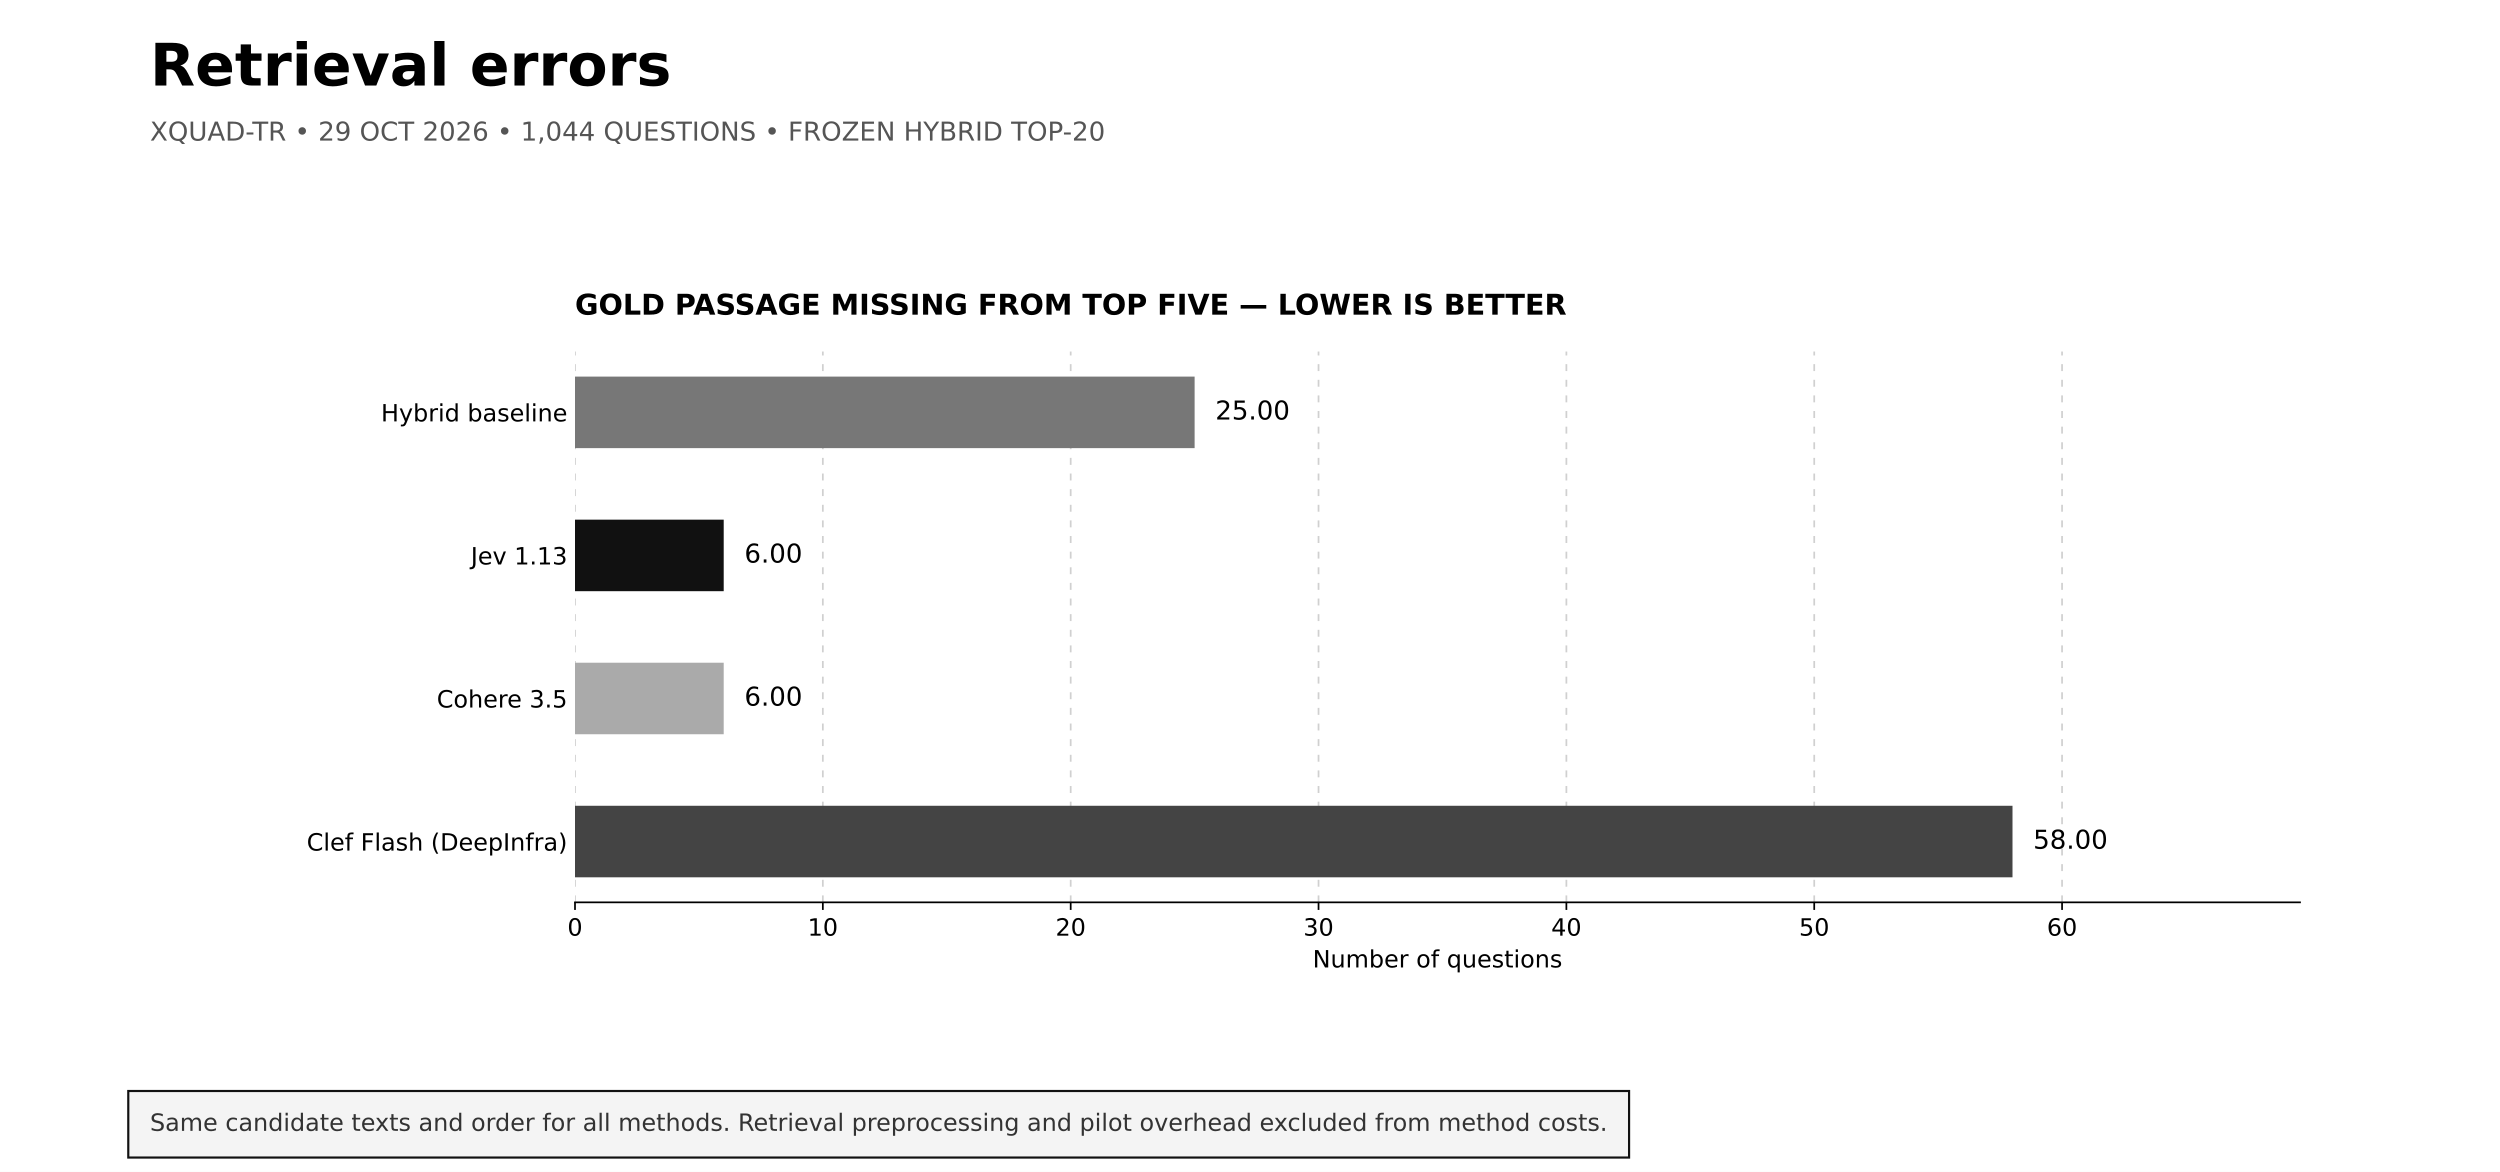
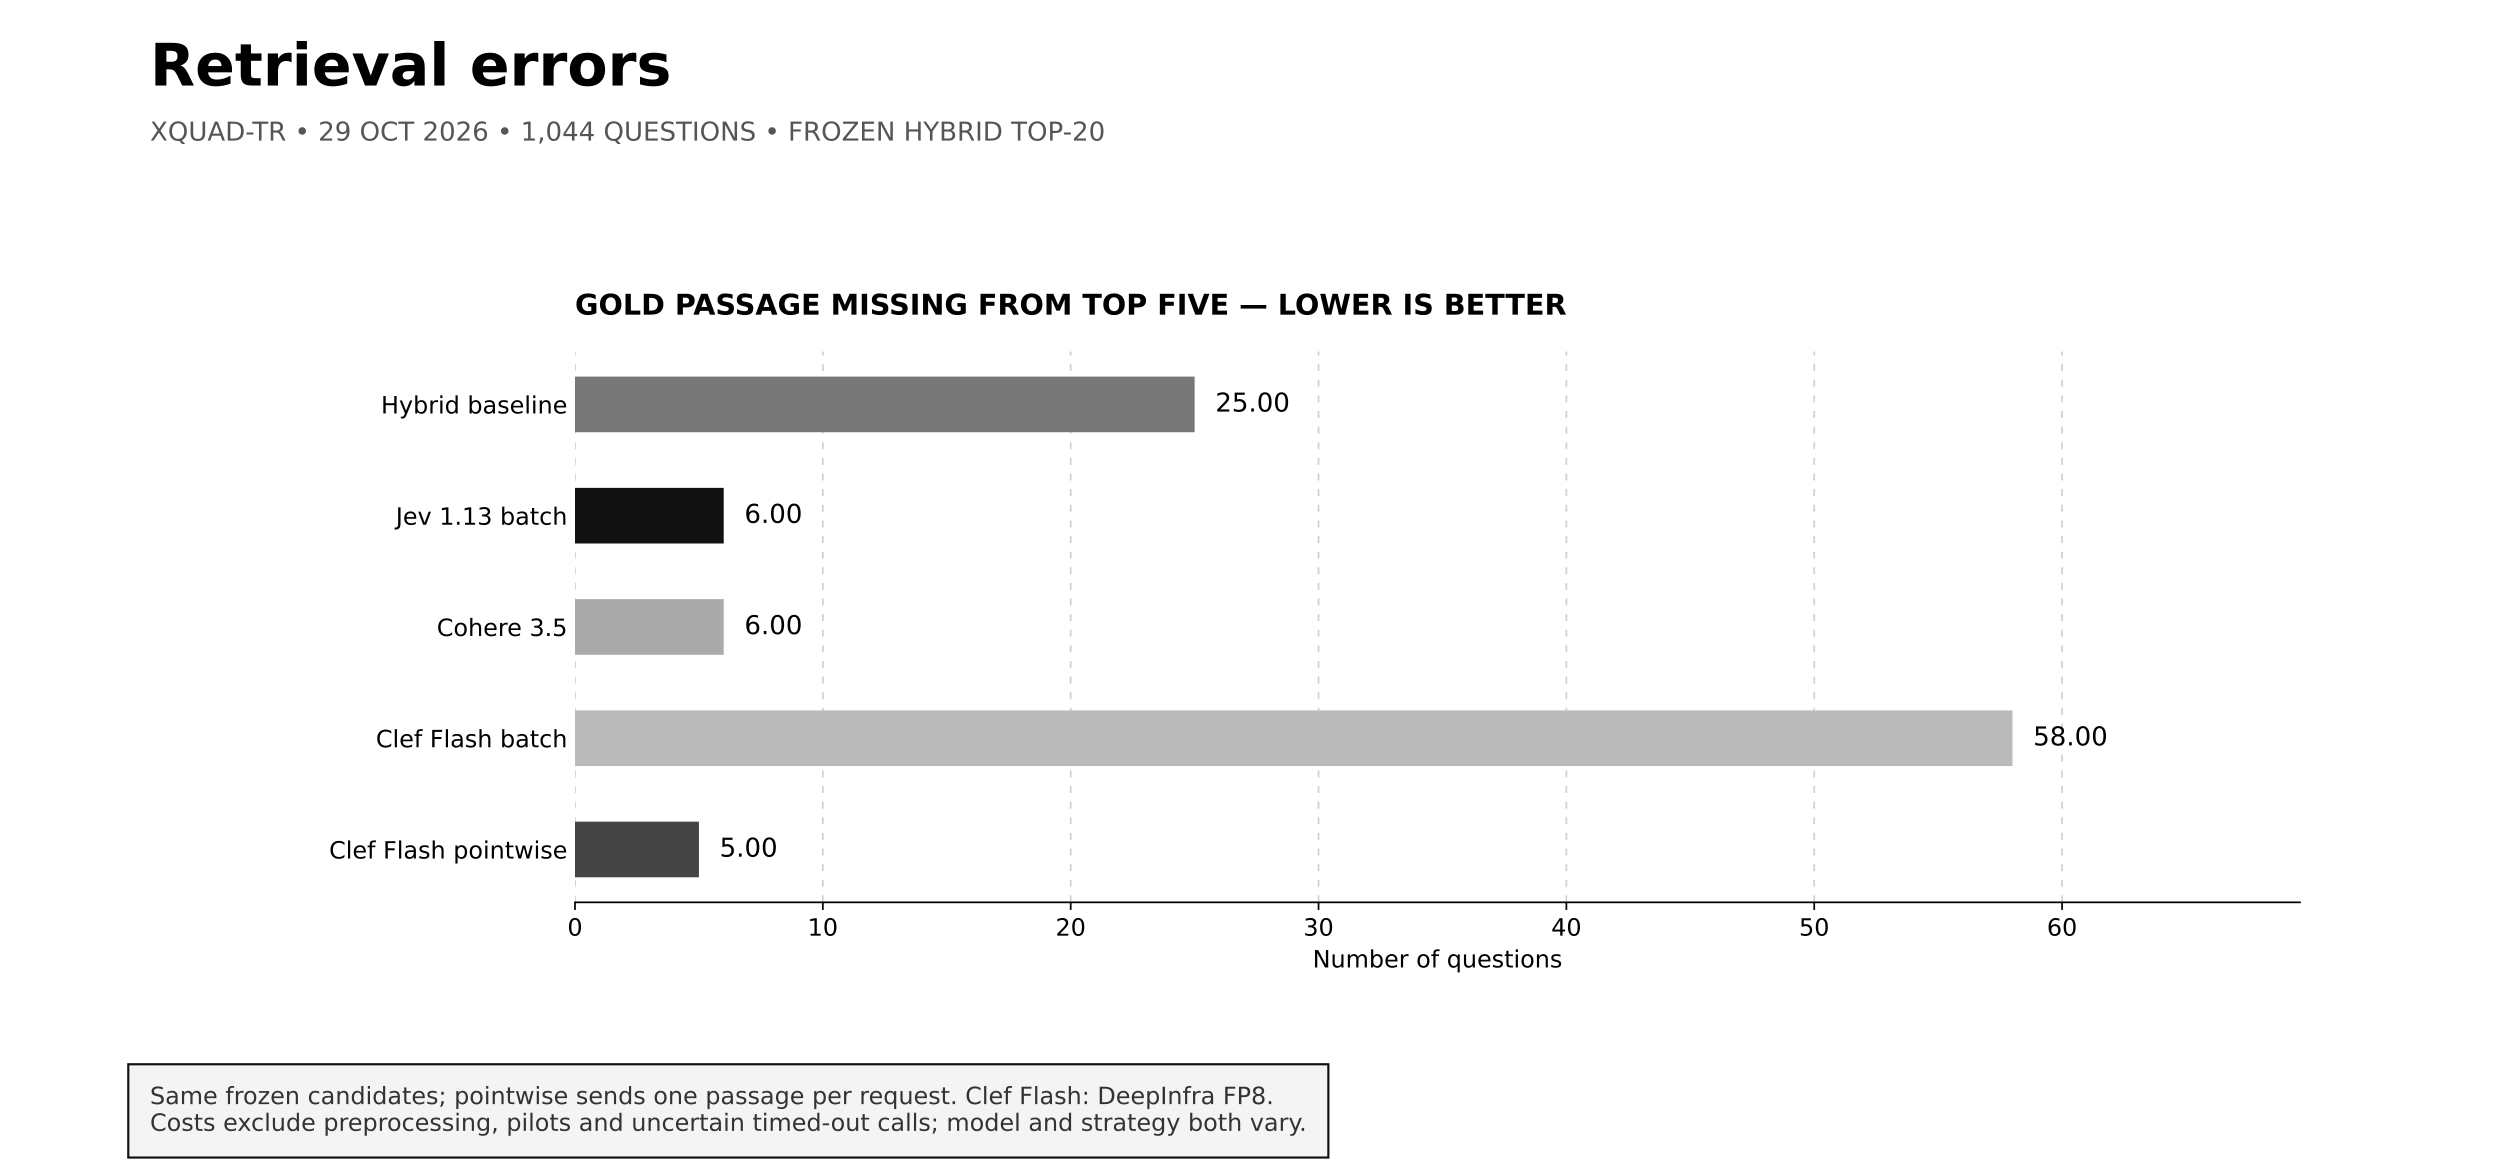
<svg xmlns="http://www.w3.org/2000/svg" xmlns:xlink="http://www.w3.org/1999/xlink" width="1152pt" height="540pt" viewBox="0 0 1152 540" version="1.1">
  <defs>
    <style type="text/css">*{stroke-linejoin: round; stroke-linecap: butt}</style>
  </defs>
  <g id="figure_1">
    <g id="patch_1">
      <path d="M 0 540 L 1152 540 L 1152 0 L 0 0 z " style="fill: #ffffff" />
    </g>
    <g id="axes_1">
      <g id="patch_2">
        <path d="M 264.96 415.8 L 1059.84 415.8 L 1059.84 162 L 264.96 162 z " style="fill: #ffffff" />
      </g>
      <g id="matplotlib.axis_1">
        <g id="xtick_1">
          <g id="line2d_1">
            <path d="M 264.96 415.8 L 264.96 162 " clip-path="url(#pfc490dd623)" style="fill: none; stroke-dasharray: 3.2,4; stroke-dashoffset: 0; stroke: #d0d0d0; stroke-width: 0.8" />
          </g>
          <g id="line2d_2">
            <defs>
              <path id="m28c843591a" d="M 0 0 L 0 3.5 " style="stroke: #000000; stroke-width: 0.8" />
            </defs>
            <g>
              <use xlink:href="#m28c843591a" x="264.96" y="415.8" style="stroke: #000000; stroke-width: 0.8" />
            </g>
          </g>
          <g id="text_1">
            <text style="font-size: 11px; font-family: 'DejaVu Sans'; text-anchor: middle" x="264.96" y="431.158" transform="rotate(-0 264.96 431.1583)">0</text>
          </g>
        </g>
        <g id="xtick_2">
          <g id="line2d_3">
            <path d="M 379.167 415.8 L 379.167 162 " clip-path="url(#pfc490dd623)" style="fill: none; stroke-dasharray: 3.2,4; stroke-dashoffset: 0; stroke: #d0d0d0; stroke-width: 0.8" />
          </g>
          <g id="line2d_4">
            <g>
              <use xlink:href="#m28c843591a" x="379.167" y="415.8" style="stroke: #000000; stroke-width: 0.8" />
            </g>
          </g>
          <g id="text_2">
            <text style="font-size: 11px; font-family: 'DejaVu Sans'; text-anchor: middle" x="379.167" y="431.158" transform="rotate(-0 379.1669 431.1583)">10</text>
          </g>
        </g>
        <g id="xtick_3">
          <g id="line2d_5">
            <path d="M 493.374 415.8 L 493.374 162 " clip-path="url(#pfc490dd623)" style="fill: none; stroke-dasharray: 3.2,4; stroke-dashoffset: 0; stroke: #d0d0d0; stroke-width: 0.8" />
          </g>
          <g id="line2d_6">
            <g>
              <use xlink:href="#m28c843591a" x="493.374" y="415.8" style="stroke: #000000; stroke-width: 0.8" />
            </g>
          </g>
          <g id="text_3">
            <text style="font-size: 11px; font-family: 'DejaVu Sans'; text-anchor: middle" x="493.374" y="431.158" transform="rotate(-0 493.3738 431.1583)">20</text>
          </g>
        </g>
        <g id="xtick_4">
          <g id="line2d_7">
            <path d="M 607.581 415.8 L 607.581 162 " clip-path="url(#pfc490dd623)" style="fill: none; stroke-dasharray: 3.2,4; stroke-dashoffset: 0; stroke: #d0d0d0; stroke-width: 0.8" />
          </g>
          <g id="line2d_8">
            <g>
              <use xlink:href="#m28c843591a" x="607.581" y="415.8" style="stroke: #000000; stroke-width: 0.8" />
            </g>
          </g>
          <g id="text_4">
            <text style="font-size: 11px; font-family: 'DejaVu Sans'; text-anchor: middle" x="607.581" y="431.158" transform="rotate(-0 607.5807 431.1583)">30</text>
          </g>
        </g>
        <g id="xtick_5">
          <g id="line2d_9">
            <path d="M 721.788 415.8 L 721.788 162 " clip-path="url(#pfc490dd623)" style="fill: none; stroke-dasharray: 3.2,4; stroke-dashoffset: 0; stroke: #d0d0d0; stroke-width: 0.8" />
          </g>
          <g id="line2d_10">
            <g>
              <use xlink:href="#m28c843591a" x="721.788" y="415.8" style="stroke: #000000; stroke-width: 0.8" />
            </g>
          </g>
          <g id="text_5">
            <text style="font-size: 11px; font-family: 'DejaVu Sans'; text-anchor: middle" x="721.788" y="431.158" transform="rotate(-0 721.7876 431.1583)">40</text>
          </g>
        </g>
        <g id="xtick_6">
          <g id="line2d_11">
            <path d="M 835.994 415.8 L 835.994 162 " clip-path="url(#pfc490dd623)" style="fill: none; stroke-dasharray: 3.2,4; stroke-dashoffset: 0; stroke: #d0d0d0; stroke-width: 0.8" />
          </g>
          <g id="line2d_12">
            <g>
              <use xlink:href="#m28c843591a" x="835.994" y="415.8" style="stroke: #000000; stroke-width: 0.8" />
            </g>
          </g>
          <g id="text_6">
            <text style="font-size: 11px; font-family: 'DejaVu Sans'; text-anchor: middle" x="835.994" y="431.158" transform="rotate(-0 835.9945 431.1583)">50</text>
          </g>
        </g>
        <g id="xtick_7">
          <g id="line2d_13">
            <path d="M 950.201 415.8 L 950.201 162 " clip-path="url(#pfc490dd623)" style="fill: none; stroke-dasharray: 3.2,4; stroke-dashoffset: 0; stroke: #d0d0d0; stroke-width: 0.8" />
          </g>
          <g id="line2d_14">
            <g>
              <use xlink:href="#m28c843591a" x="950.201" y="415.8" style="stroke: #000000; stroke-width: 0.8" />
            </g>
          </g>
          <g id="text_7">
            <text style="font-size: 11px; font-family: 'DejaVu Sans'; text-anchor: middle" x="950.201" y="431.158" transform="rotate(-0 950.2014 431.1583)">60</text>
          </g>
        </g>
        <g id="text_8">
          <text style="font-size: 11px; font-family: 'DejaVu Sans'; text-anchor: middle" x="662.4" y="445.804" transform="rotate(-0 662.4 445.8042)">Number of questions</text>
        </g>
      </g>
      <g id="matplotlib.axis_2">
        <g id="ytick_1">
          <g id="line2d_15" />
          <g id="text_9">
-             <text style="font-size: 11px; font-family: 'DejaVu Sans'; text-anchor: end" x="261.46" y="194.196" transform="rotate(-0 261.46 194.196)">Hybrid baseline</text>
+             <text style="font-size: 11px; font-family: 'DejaVu Sans'; text-anchor: end" x="261.46" y="190.534" transform="rotate(-0 261.46 190.5337)">Hybrid baseline</text>
          </g>
        </g>
        <g id="ytick_2">
          <g id="line2d_16" />
          <g id="text_10">
-             <text style="font-size: 11px; font-family: 'DejaVu Sans'; text-anchor: end" x="261.46" y="260.118" transform="rotate(-0 261.46 260.1181)">Jev 1.13</text>
+             <text style="font-size: 11px; font-family: 'DejaVu Sans'; text-anchor: end" x="261.46" y="241.806" transform="rotate(-0 261.46 241.8064)">Jev 1.13 batch</text>
          </g>
        </g>
        <g id="ytick_3">
          <g id="line2d_17" />
          <g id="text_11">
-             <text style="font-size: 11px; font-family: 'DejaVu Sans'; text-anchor: end" x="261.46" y="326.04" transform="rotate(-0 261.46 326.0402)">Cohere 3.5</text>
+             <text style="font-size: 11px; font-family: 'DejaVu Sans'; text-anchor: end" x="261.46" y="293.079" transform="rotate(-0 261.46 293.0791)">Cohere 3.5</text>
          </g>
        </g>
        <g id="ytick_4">
          <g id="line2d_18" />
          <g id="text_12">
-             <text style="font-size: 11px; font-family: 'DejaVu Sans'; text-anchor: end" x="261.46" y="391.962" transform="rotate(-0 261.46 391.9623)">Clef Flash (DeepInfra)</text>
+             <text style="font-size: 11px; font-family: 'DejaVu Sans'; text-anchor: end" x="261.46" y="344.352" transform="rotate(-0 261.46 344.3519)">Clef Flash batch</text>
+           </g>
+         </g>
+         <g id="ytick_5">
+           <g id="line2d_19" />
+           <g id="text_13">
+             <text style="font-size: 11px; font-family: 'DejaVu Sans'; text-anchor: end" x="261.46" y="395.625" transform="rotate(-0 261.46 395.6246)">Clef Flash pointwise</text>
          </g>
        </g>
      </g>
      <g id="patch_3">
-         <path d="M 264.96 173.536 L 550.477 173.536 L 550.477 206.497 L 264.96 206.497 z " clip-path="url(#pfc490dd623)" style="fill: #777777" />
+         <path d="M 264.96 173.536 L 550.477 173.536 L 550.477 199.173 L 264.96 199.173 z " clip-path="url(#pfc490dd623)" style="fill: #777777" />
      </g>
      <g id="patch_4">
-         <path d="M 264.96 239.458 L 333.484 239.458 L 333.484 272.419 L 264.96 272.419 z " clip-path="url(#pfc490dd623)" style="fill: #111111" />
+         <path d="M 264.96 224.809 L 333.484 224.809 L 333.484 250.445 L 264.96 250.445 z " clip-path="url(#pfc490dd623)" style="fill: #111111" />
      </g>
      <g id="patch_5">
-         <path d="M 264.96 305.381 L 333.484 305.381 L 333.484 338.342 L 264.96 338.342 z " clip-path="url(#pfc490dd623)" style="fill: #aaaaaa" />
+         <path d="M 264.96 276.082 L 333.484 276.082 L 333.484 301.718 L 264.96 301.718 z " clip-path="url(#pfc490dd623)" style="fill: #aaaaaa" />
      </g>
      <g id="patch_6">
-         <path d="M 264.96 371.303 L 927.36 371.303 L 927.36 404.264 L 264.96 404.264 z " clip-path="url(#pfc490dd623)" style="fill: #444444" />
+         <path d="M 264.96 327.355 L 927.36 327.355 L 927.36 352.991 L 264.96 352.991 z " clip-path="url(#pfc490dd623)" style="fill: #bbbbbb" />
      </g>
      <g id="patch_7">
+         <path d="M 264.96 378.627 L 322.063 378.627 L 322.063 404.264 L 264.96 404.264 z " clip-path="url(#pfc490dd623)" style="fill: #444444" />
+       </g>
+       <g id="patch_8">
        <path d="M 264.96 415.8 L 1059.84 415.8 " style="fill: none; stroke: #000000; stroke-width: 0.8; stroke-linejoin: miter; stroke-linecap: square" />
      </g>
-       <g id="text_13">
-         <text style="font-size: 12px; font-family: 'DejaVu Sans'; text-anchor: start" x="560.016" y="193.328" transform="rotate(-0 560.0158 193.3281)">25.00</text>
-       </g>
      <g id="text_14">
-         <text style="font-size: 12px; font-family: 'DejaVu Sans'; text-anchor: start" x="343.023" y="259.25" transform="rotate(-0 343.0227 259.2502)">6.00</text>
+         <text style="font-size: 12px; font-family: 'DejaVu Sans'; text-anchor: start" x="560.016" y="189.666" transform="rotate(-0 560.0158 189.6658)">25.00</text>
      </g>
      <g id="text_15">
-         <text style="font-size: 12px; font-family: 'DejaVu Sans'; text-anchor: start" x="343.023" y="325.172" transform="rotate(-0 343.0227 325.1723)">6.00</text>
+         <text style="font-size: 12px; font-family: 'DejaVu Sans'; text-anchor: start" x="343.023" y="240.939" transform="rotate(-0 343.0227 240.9385)">6.00</text>
      </g>
      <g id="text_16">
-         <text style="font-size: 12px; font-family: 'DejaVu Sans'; text-anchor: start" x="936.899" y="391.094" transform="rotate(-0 936.8986 391.0944)">58.00</text>
+         <text style="font-size: 12px; font-family: 'DejaVu Sans'; text-anchor: start" x="343.023" y="292.211" transform="rotate(-0 343.0227 292.2113)">6.00</text>
      </g>
      <g id="text_17">
+         <text style="font-size: 12px; font-family: 'DejaVu Sans'; text-anchor: start" x="936.899" y="343.484" transform="rotate(-0 936.8986 343.484)">58.00</text>
+       </g>
+       <g id="text_18">
+         <text style="font-size: 12px; font-family: 'DejaVu Sans'; text-anchor: start" x="331.602" y="394.757" transform="rotate(-0 331.602 394.7567)">5.00</text>
+       </g>
+       <g id="text_19">
        <text style="font-weight: 700; font-size: 13.2px; font-family: 'DejaVu Sans'; text-anchor: start" x="264.96" y="145" transform="rotate(-0 264.96 145)">GOLD PASSAGE MISSING FROM TOP FIVE — LOWER IS BETTER</text>
      </g>
    </g>
-     <g id="text_18">
+     <g id="text_20">
      <text style="font-weight: 700; font-size: 27px; font-family: 'DejaVu Sans'; text-anchor: start" x="69.12" y="39.416" transform="rotate(-0 69.12 39.41578)">Retrieval errors</text>
    </g>
-     <g id="text_19">
+     <g id="text_21">
      <text style="font-size: 12px; font-family: 'DejaVu Sans'; text-anchor: start; fill: #555555" x="69.12" y="64.8" transform="rotate(-0 69.12 64.8)">XQUAD-TR  •  29 OCT 2026  •  1,044 QUESTIONS  •  FROZEN HYBRID TOP-20</text>
    </g>
-     <g id="text_20">
-       <g id="patch_8">
-         <path d="M 59.11 533.398 L 750.68 533.398 L 750.68 502.732 L 59.11 502.732 z " style="fill: #f4f4f4; stroke: #111111; stroke-linejoin: miter" />
-       </g>
-       <text style="font-size: 11px; font-family: 'DejaVu Sans'; text-anchor: start; fill: #333333" x="69.12" y="521.1" transform="rotate(-0 69.12 521.1)">Same candidate texts and order for all methods. Retrieval preprocessing and pilot overhead excluded from method costs.</text>
+     <g id="text_22">
+       <g id="patch_9">
+         <path d="M 59.11 533.398 L 612.111 533.398 L 612.111 490.414 L 59.11 490.414 z " style="fill: #f4f4f4; stroke: #111111; stroke-linejoin: miter" />
+       </g>
+       <text style="font-size: 11px; font-family: 'DejaVu Sans'; fill: #333333" transform="translate(69.12 508.7824)">Same frozen candidates; pointwise sends one passage per request. Clef Flash: DeepInfra FP8.</text>
+       <text style="font-size: 11px; font-family: 'DejaVu Sans'; fill: #333333" transform="translate(69.12 521.1)">Costs exclude preprocessing, pilots and uncertain timed-out calls; model and strategy both vary.</text>
    </g>
  </g>
  <defs>
    <clipPath id="pfc490dd623">
      <rect x="264.96" y="162" width="794.88" height="253.8" />
    </clipPath>
  </defs>
</svg>
